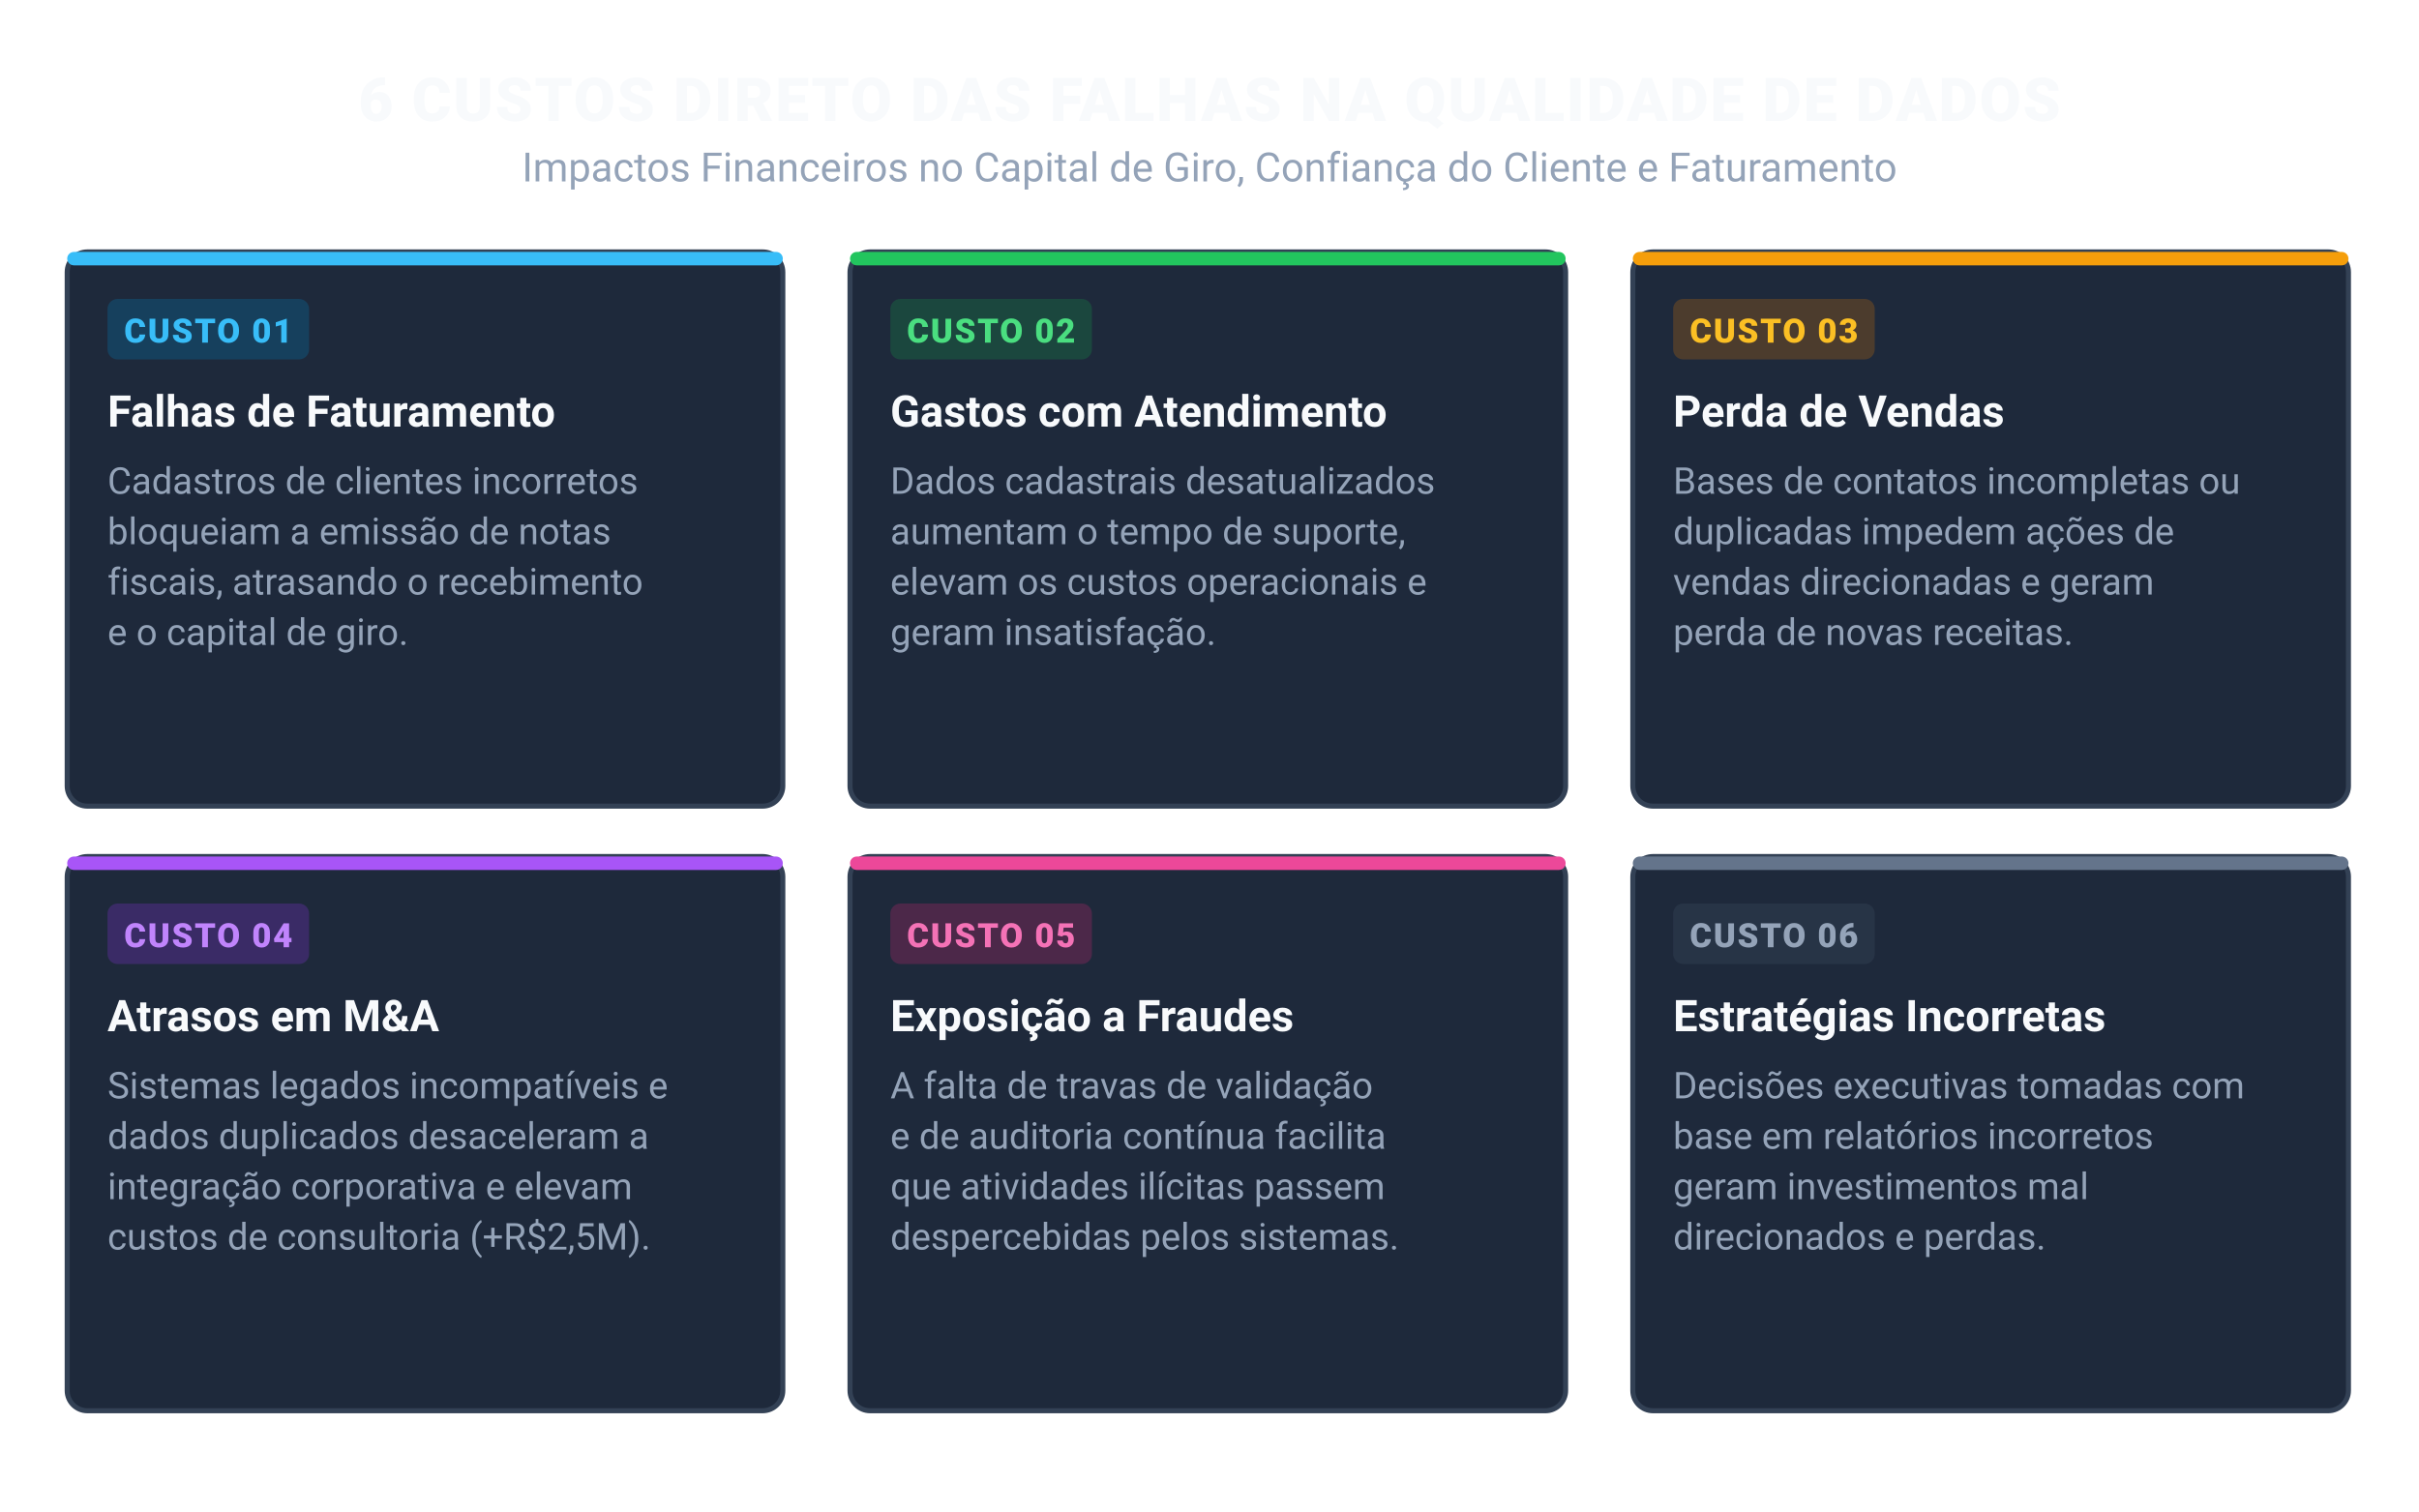
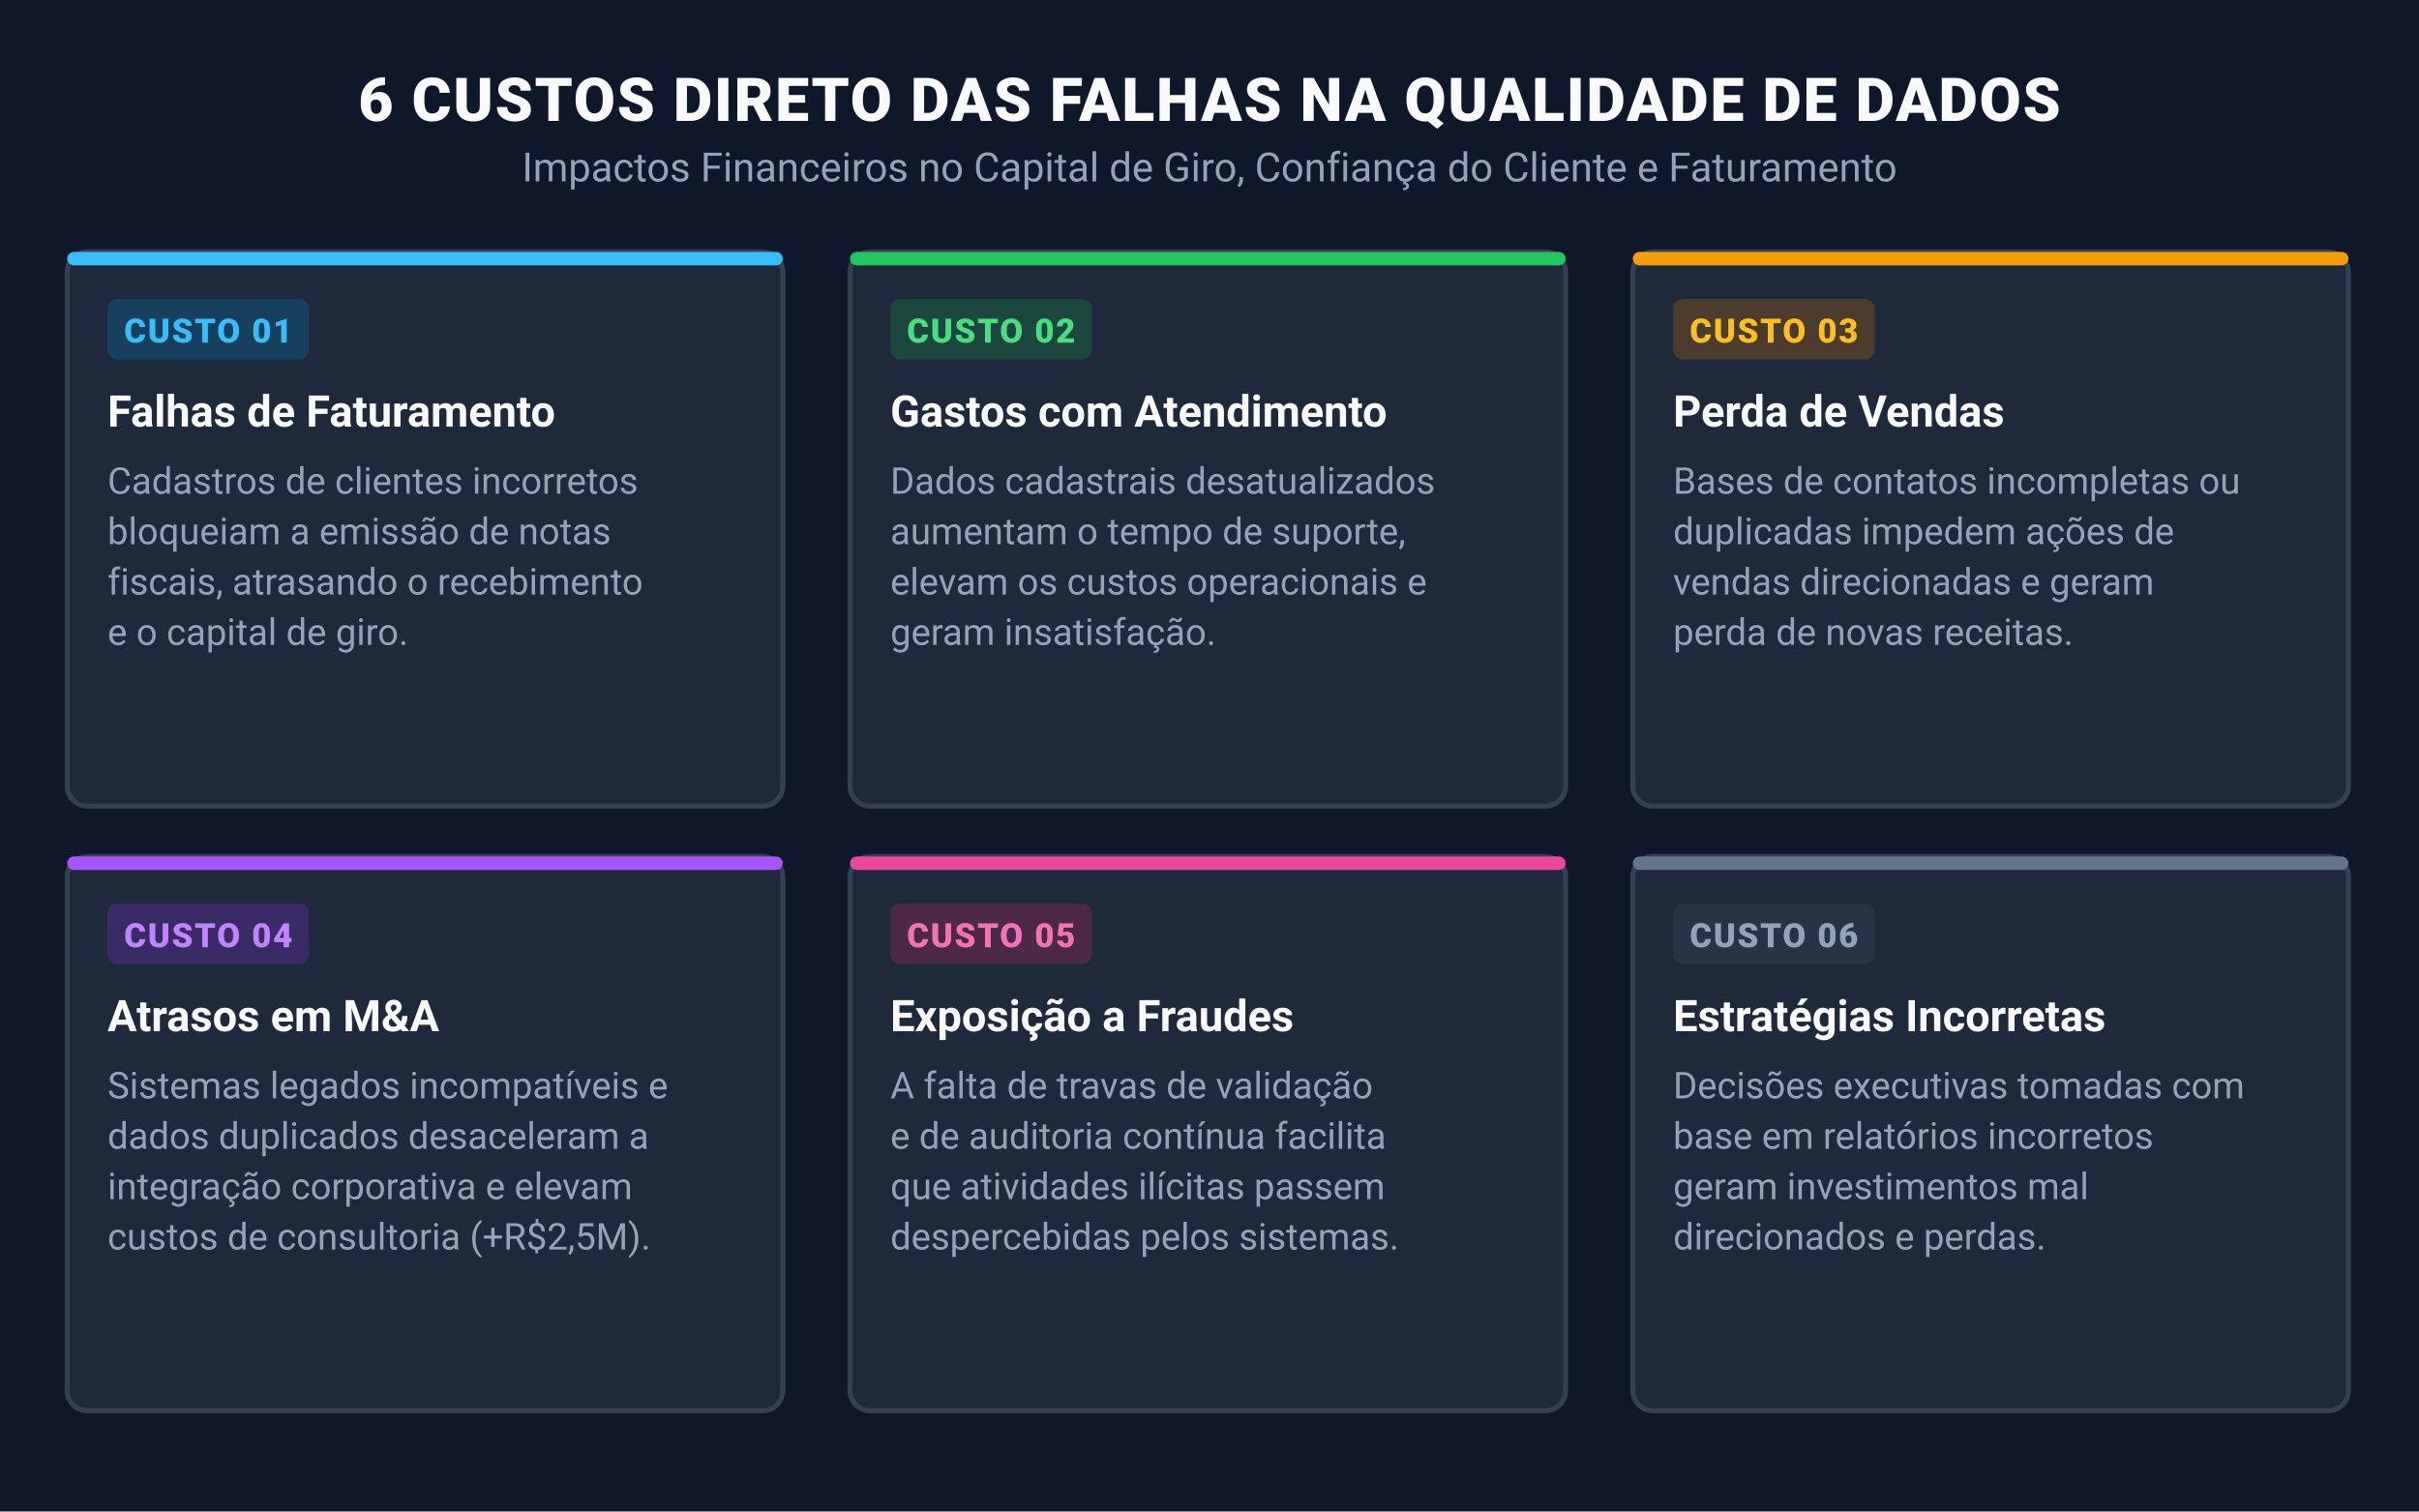
- <svg xmlns="http://www.w3.org/2000/svg" viewBox="0 0 720 450" width="100%" height="100%" style="background-color: #0f172a; font-family: -apple-system, BlinkMacSystemFont, 'Segoe UI', Roboto, Helvetica, Arial, sans-serif;">
+ <svg xmlns="http://www.w3.org/2000/svg" width="720" height="450" viewBox="0 0 720 450" style="font-family: -apple-system, BlinkMacSystemFont, 'Segoe UI', Roboto, Helvetica, Arial, sans-serif">
+   <rect width="720" height="450" fill="#0f172a" />
  <text x="360" y="36" text-anchor="middle" font-size="18" font-weight="800" fill="#f8fafc" letter-spacing="0.5">6 CUSTOS DIRETO DAS FALHAS NA QUALIDADE DE DADOS</text>
  <text x="360" y="54" text-anchor="middle" font-size="12" font-weight="400" fill="#94a3b8">Impactos Financeiros no Capital de Giro, Confiança do Cliente e Faturamento</text>
  <g transform="translate(20, 75)">
    <rect width="213" height="165" rx="6" fill="#1e293b" stroke="#334155" stroke-width="1.5" />
    <rect width="213" height="4" rx="2" fill="#38bdf8" />
    <rect x="12" y="14" width="60" height="18" rx="3" fill="#0284c7" fill-opacity="0.25" />
    <text x="42" y="27" text-anchor="middle" font-size="10" font-weight="800" fill="#38bdf8" letter-spacing="0.5">CUSTO 01</text>
    <text x="12" y="52" font-size="13" font-weight="700" fill="#f8fafc">Falhas de Faturamento</text>
    <text x="12" y="72" font-size="11" font-weight="400" fill="#94a3b8">Cadastros de clientes incorretos</text>
    <text x="12" y="87" font-size="11" font-weight="400" fill="#94a3b8">bloqueiam a emissão de notas</text>
    <text x="12" y="102" font-size="11" font-weight="400" fill="#94a3b8">fiscais, atrasando o recebimento</text>
    <text x="12" y="117" font-size="11" font-weight="400" fill="#94a3b8">e o capital de giro.</text>
  </g>
  <g transform="translate(253, 75)">
    <rect width="213" height="165" rx="6" fill="#1e293b" stroke="#334155" stroke-width="1.5" />
    <rect width="213" height="4" rx="2" fill="#22c55e" />
    <rect x="12" y="14" width="60" height="18" rx="3" fill="#16a34a" fill-opacity="0.25" />
    <text x="42" y="27" text-anchor="middle" font-size="10" font-weight="800" fill="#4ade80" letter-spacing="0.5">CUSTO 02</text>
    <text x="12" y="52" font-size="13" font-weight="700" fill="#f8fafc">Gastos com Atendimento</text>
    <text x="12" y="72" font-size="11" font-weight="400" fill="#94a3b8">Dados cadastrais desatualizados</text>
    <text x="12" y="87" font-size="11" font-weight="400" fill="#94a3b8">aumentam o tempo de suporte,</text>
    <text x="12" y="102" font-size="11" font-weight="400" fill="#94a3b8">elevam os custos operacionais e</text>
    <text x="12" y="117" font-size="11" font-weight="400" fill="#94a3b8">geram insatisfação.</text>
  </g>
  <g transform="translate(486, 75)">
    <rect width="213" height="165" rx="6" fill="#1e293b" stroke="#334155" stroke-width="1.5" />
    <rect width="213" height="4" rx="2" fill="#f59e0b" />
    <rect x="12" y="14" width="60" height="18" rx="3" fill="#d97706" fill-opacity="0.25" />
    <text x="42" y="27" text-anchor="middle" font-size="10" font-weight="800" fill="#fbbf24" letter-spacing="0.5">CUSTO 03</text>
    <text x="12" y="52" font-size="13" font-weight="700" fill="#f8fafc">Perda de Vendas</text>
    <text x="12" y="72" font-size="11" font-weight="400" fill="#94a3b8">Bases de contatos incompletas ou</text>
    <text x="12" y="87" font-size="11" font-weight="400" fill="#94a3b8">duplicadas impedem ações de</text>
    <text x="12" y="102" font-size="11" font-weight="400" fill="#94a3b8">vendas direcionadas e geram</text>
    <text x="12" y="117" font-size="11" font-weight="400" fill="#94a3b8">perda de novas receitas.</text>
  </g>
  <g transform="translate(20, 255)">
    <rect width="213" height="165" rx="6" fill="#1e293b" stroke="#334155" stroke-width="1.5" />
    <rect width="213" height="4" rx="2" fill="#a855f7" />
    <rect x="12" y="14" width="60" height="18" rx="3" fill="#9333ea" fill-opacity="0.25" />
    <text x="42" y="27" text-anchor="middle" font-size="10" font-weight="800" fill="#c084fc" letter-spacing="0.5">CUSTO 04</text>
    <text x="12" y="52" font-size="13" font-weight="700" fill="#f8fafc">Atrasos em M&amp;A</text>
    <text x="12" y="72" font-size="11" font-weight="400" fill="#94a3b8">Sistemas legados incompatíveis e</text>
    <text x="12" y="87" font-size="11" font-weight="400" fill="#94a3b8">dados duplicados desaceleram a</text>
    <text x="12" y="102" font-size="11" font-weight="400" fill="#94a3b8">integração corporativa e elevam</text>
    <text x="12" y="117" font-size="11" font-weight="400" fill="#94a3b8">custos de consultoria (+R$2,5M).</text>
  </g>
  <g transform="translate(253, 255)">
    <rect width="213" height="165" rx="6" fill="#1e293b" stroke="#334155" stroke-width="1.5" />
    <rect width="213" height="4" rx="2" fill="#ec4899" />
    <rect x="12" y="14" width="60" height="18" rx="3" fill="#db2777" fill-opacity="0.25" />
    <text x="42" y="27" text-anchor="middle" font-size="10" font-weight="800" fill="#f472b6" letter-spacing="0.5">CUSTO 05</text>
    <text x="12" y="52" font-size="13" font-weight="700" fill="#f8fafc">Exposição a Fraudes</text>
    <text x="12" y="72" font-size="11" font-weight="400" fill="#94a3b8">A falta de travas de validação</text>
    <text x="12" y="87" font-size="11" font-weight="400" fill="#94a3b8">e de auditoria contínua facilita</text>
    <text x="12" y="102" font-size="11" font-weight="400" fill="#94a3b8">que atividades ilícitas passem</text>
    <text x="12" y="117" font-size="11" font-weight="400" fill="#94a3b8">despercebidas pelos sistemas.</text>
  </g>
  <g transform="translate(486, 255)">
    <rect width="213" height="165" rx="6" fill="#1e293b" stroke="#334155" stroke-width="1.5" />
    <rect width="213" height="4" rx="2" fill="#64748b" />
    <rect x="12" y="14" width="60" height="18" rx="3" fill="#475569" fill-opacity="0.25" />
    <text x="42" y="27" text-anchor="middle" font-size="10" font-weight="800" fill="#94a3b8" letter-spacing="0.5">CUSTO 06</text>
    <text x="12" y="52" font-size="13" font-weight="700" fill="#f8fafc">Estratégias Incorretas</text>
    <text x="12" y="72" font-size="11" font-weight="400" fill="#94a3b8">Decisões executivas tomadas com</text>
    <text x="12" y="87" font-size="11" font-weight="400" fill="#94a3b8">base em relatórios incorretos</text>
    <text x="12" y="102" font-size="11" font-weight="400" fill="#94a3b8">geram investimentos mal</text>
    <text x="12" y="117" font-size="11" font-weight="400" fill="#94a3b8">direcionados e perdas.</text>
  </g>
</svg>
